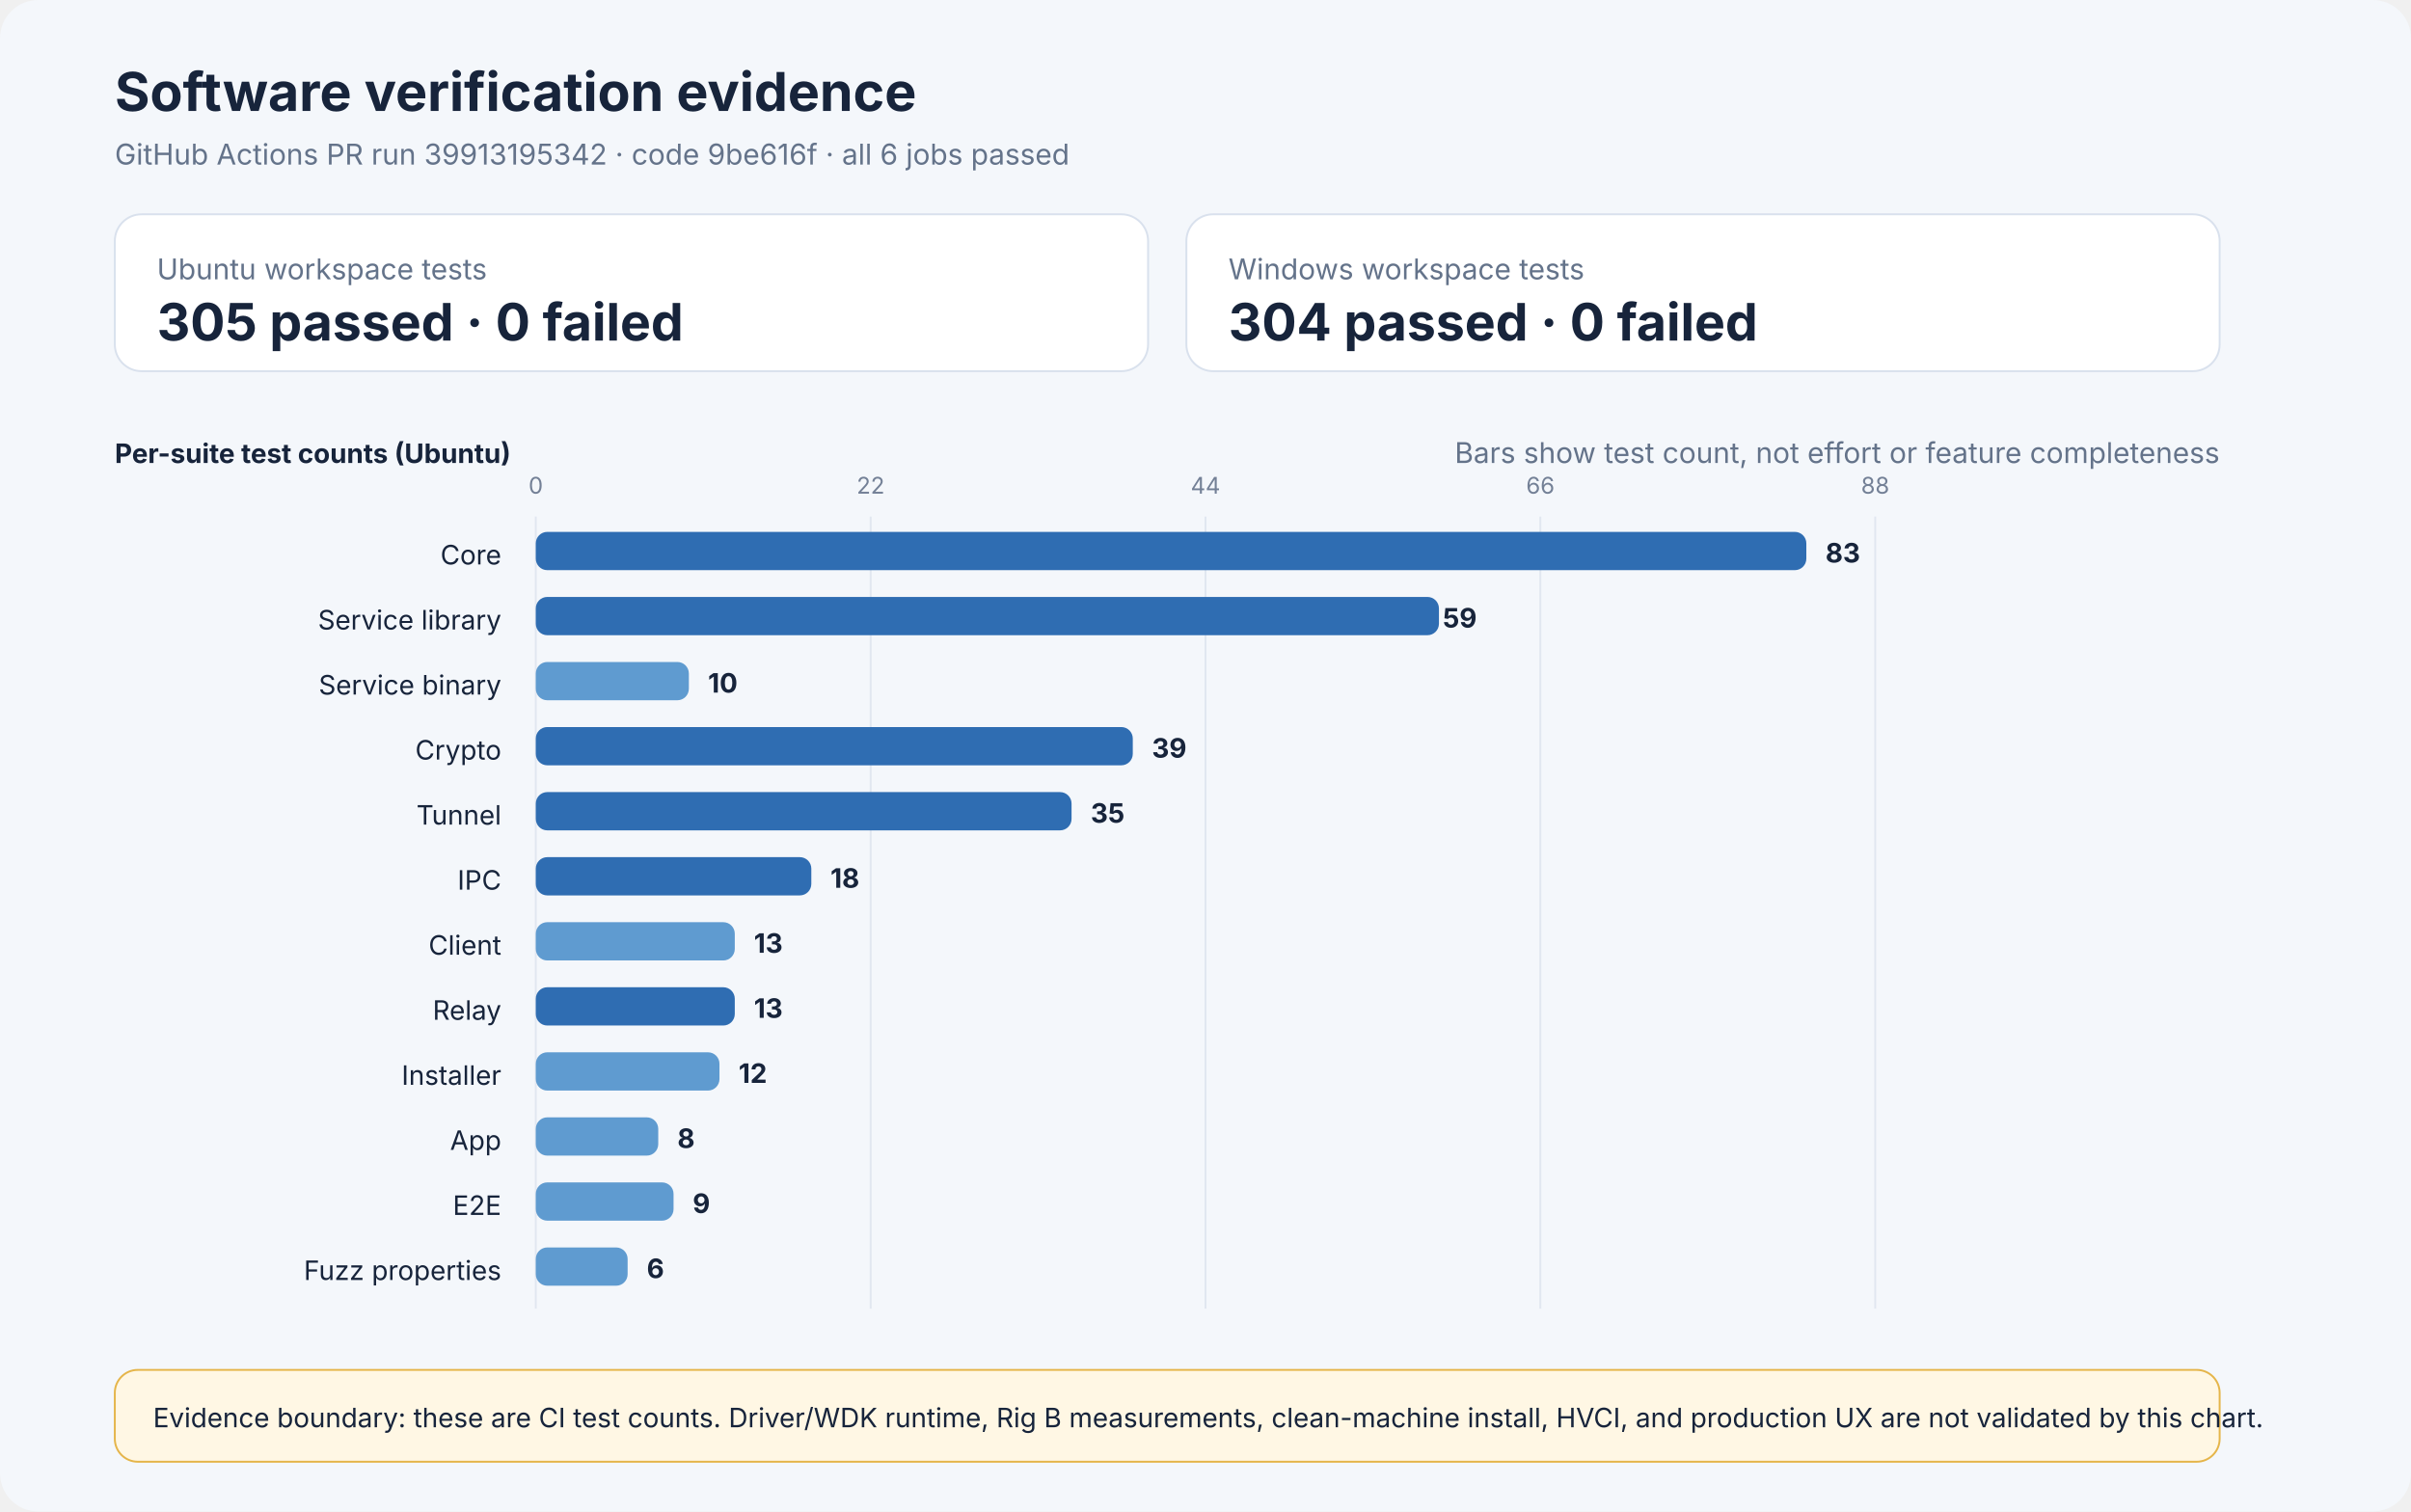
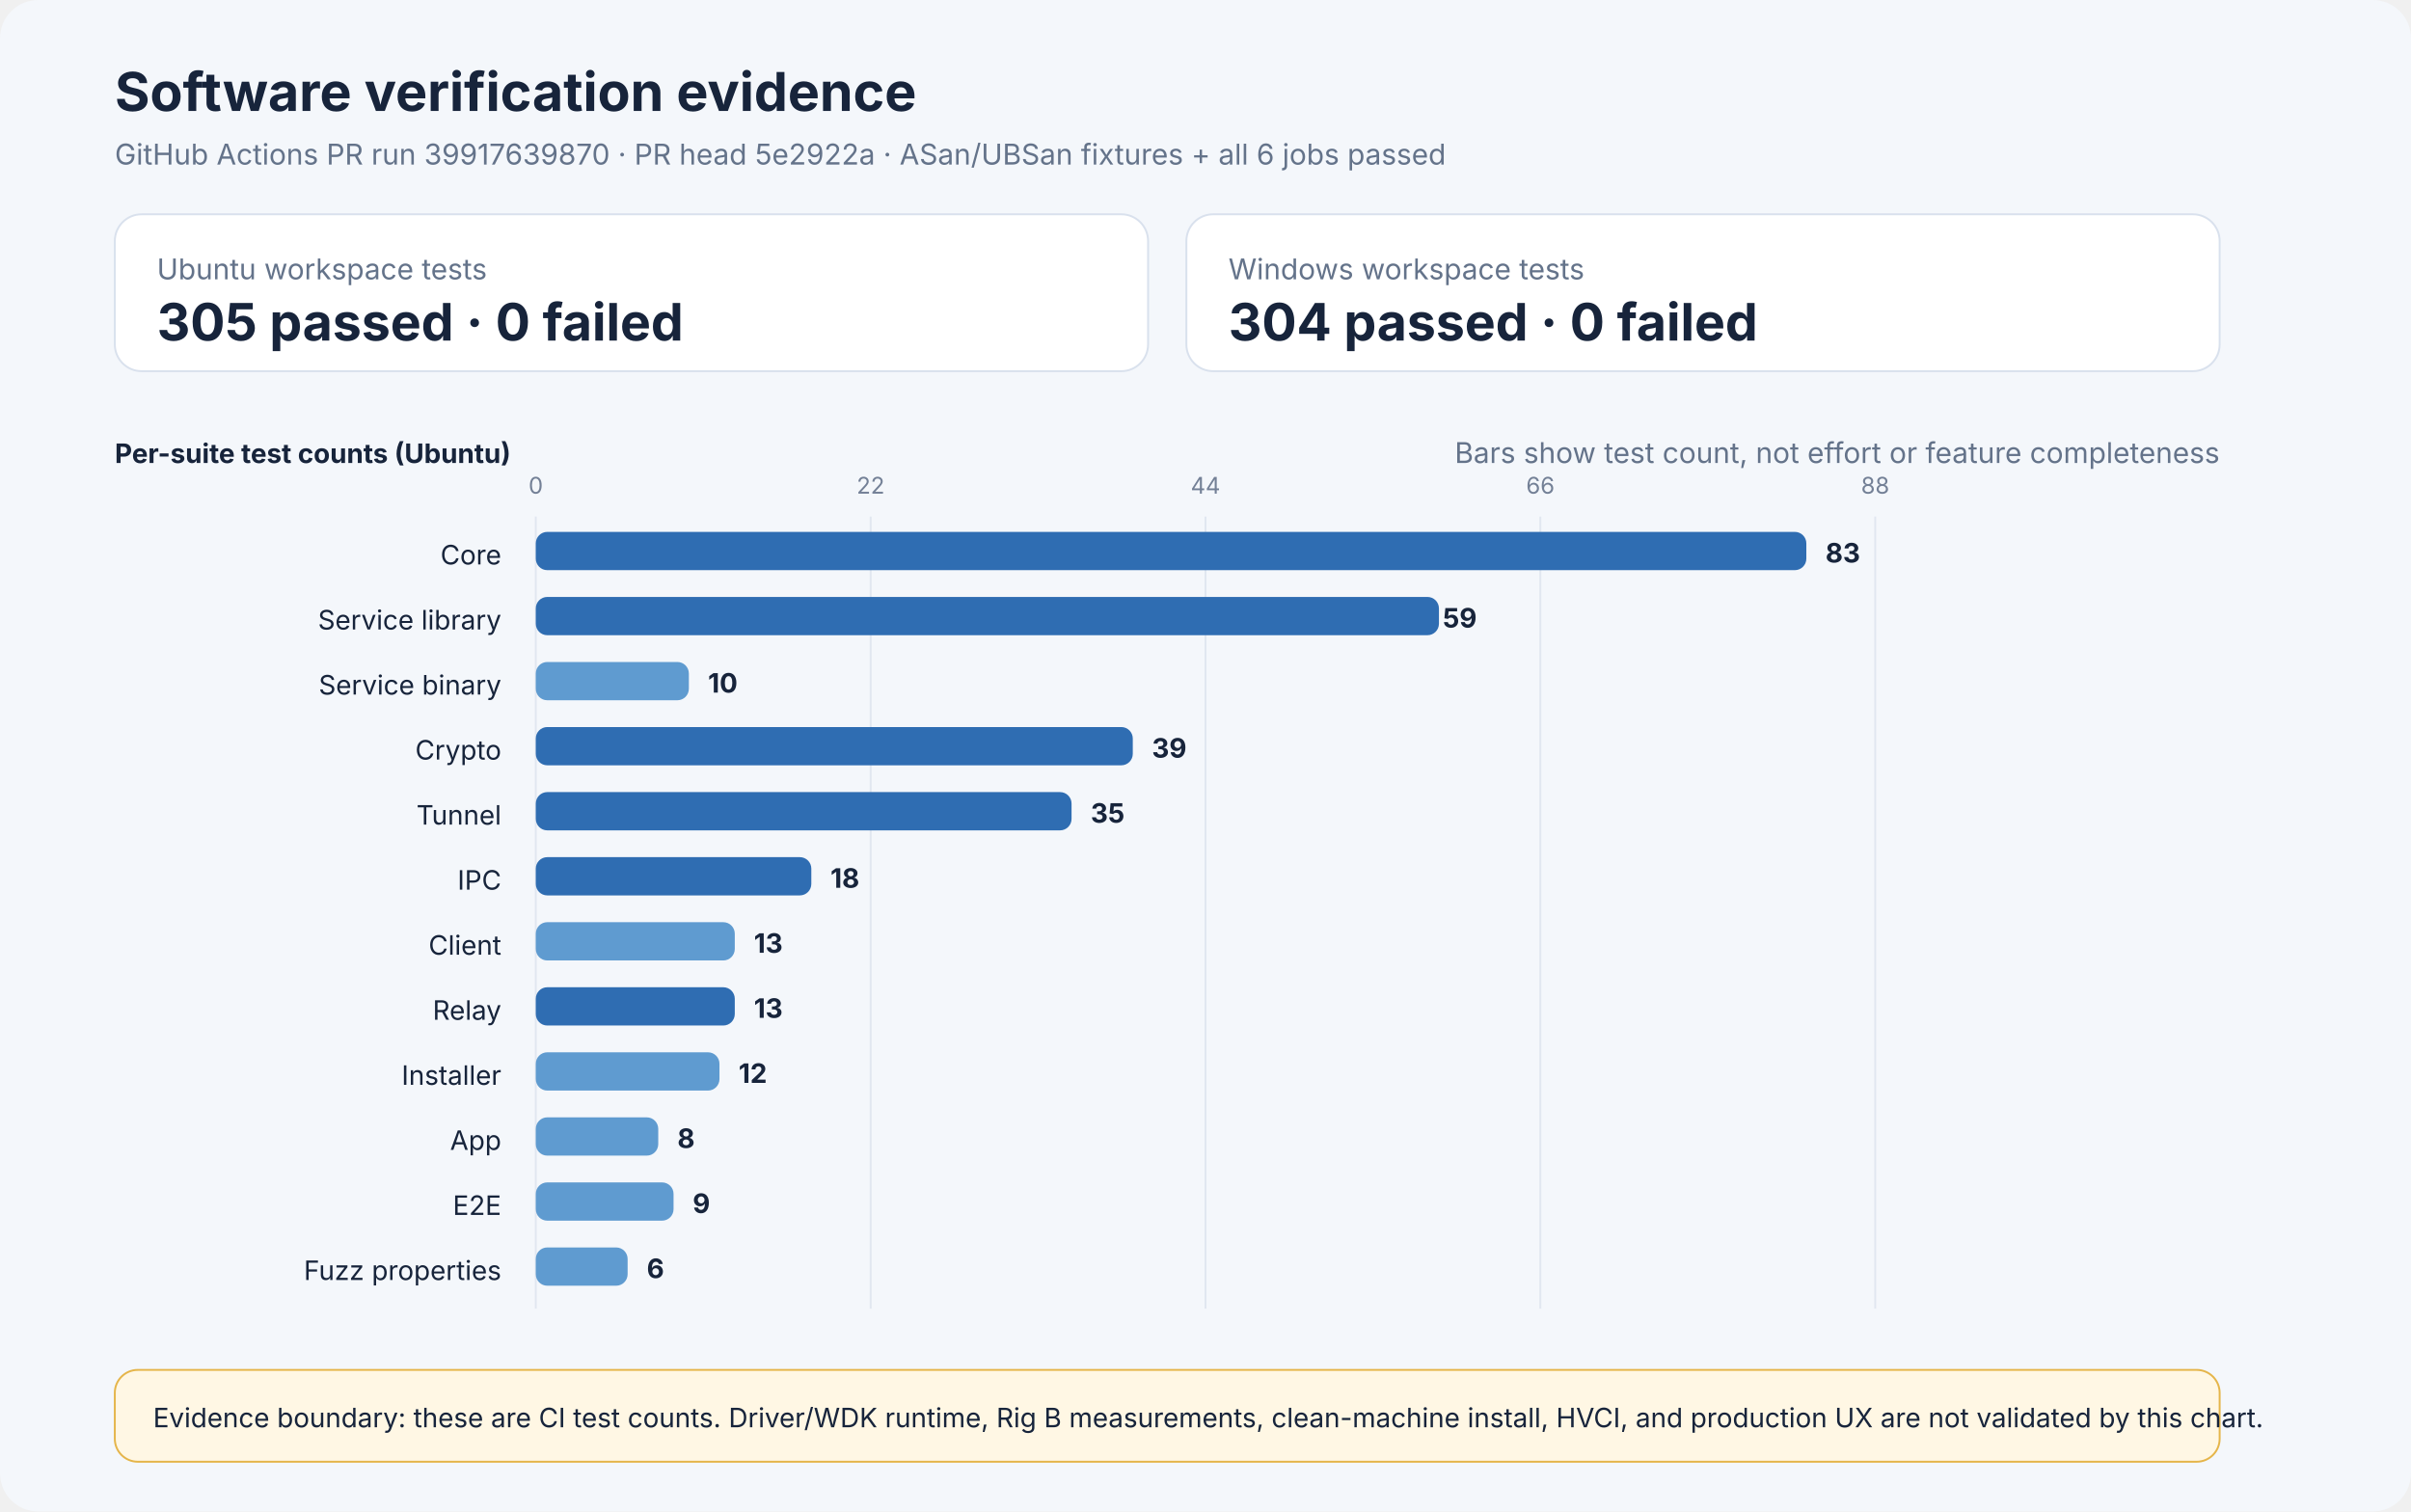
<svg xmlns="http://www.w3.org/2000/svg" viewBox="0 0 1260 790" role="img" aria-labelledby="title desc">
  <defs>
    <style>text{font-family:Inter,Segoe UI,Arial,sans-serif;fill:#17243b}.title{font-size:28px;font-weight:700}.subtitle{font-size:15px;fill:#64738a}.label{font-size:14px}.count{font-size:14px;font-weight:700}.axis{font-size:12px;fill:#738096}.bar{fill:#2f6db2}.bar2{fill:#5f9bd0}.grid{stroke:#e1e7f0;stroke-width:1}.card{fill:white;stroke:#d9e1ed}</style>
  </defs>
  <rect width="1260" height="790" rx="20" fill="#f4f7fb" />
  <text x="60" y="58" class="title">Software verification evidence</text>
-   <text x="60" y="86" class="subtitle">GitHub Actions PR run 39913195342 · code 9be616f · all 6 jobs passed</text>
+   <text x="60" y="86" class="subtitle">GitHub Actions PR run 39917639870 · PR head 5e2922a · ASan/UBSan fixtures + all 6 jobs passed</text>
  <g transform="translate(60,112)">
    <rect width="540" height="82" rx="14" class="card" />
    <text x="22" y="34" class="subtitle">Ubuntu workspace tests</text>
    <text x="22" y="66" font-size="27" font-weight="700" fill="#16734f">305 passed · 0 failed</text>
  </g>
  <g transform="translate(620,112)">
    <rect width="540" height="82" rx="14" class="card" />
    <text x="22" y="34" class="subtitle">Windows workspace tests</text>
    <text x="22" y="66" font-size="27" font-weight="700" fill="#16734f">304 passed · 0 failed</text>
  </g>
  <text x="60" y="242" class="label" font-weight="700">Per-suite test counts (Ubuntu)</text>
  <text x="1160" y="242" text-anchor="end" class="subtitle">Bars show test count, not effort or feature completeness</text>
  <g transform="translate(280,270)">
    <line x1="0" y1="0" x2="0" y2="414" class="grid" />
    <line x1="175" y1="0" x2="175" y2="414" class="grid" />
    <line x1="350" y1="0" x2="350" y2="414" class="grid" />
    <line x1="525" y1="0" x2="525" y2="414" class="grid" />
    <line x1="700" y1="0" x2="700" y2="414" class="grid" />
    <text x="0" y="-12" text-anchor="middle" class="axis">0</text>
    <text x="175" y="-12" text-anchor="middle" class="axis">22</text>
    <text x="350" y="-12" text-anchor="middle" class="axis">44</text>
    <text x="525" y="-12" text-anchor="middle" class="axis">66</text>
    <text x="700" y="-12" text-anchor="middle" class="axis">88</text>
    <text x="-18" y="25" text-anchor="end" class="label">Core</text>
    <rect x="0" y="8" width="664" height="20" rx="6" class="bar" />
    <text x="674" y="24" class="count">83</text>
    <text x="-18" y="59" text-anchor="end" class="label">Service library</text>
    <rect x="0" y="42" width="472" height="20" rx="6" class="bar" />
    <text x="474" y="58" class="count">59</text>
    <text x="-18" y="93" text-anchor="end" class="label">Service binary</text>
    <rect x="0" y="76" width="80" height="20" rx="6" class="bar2" />
    <text x="90" y="92" class="count">10</text>
    <text x="-18" y="127" text-anchor="end" class="label">Crypto</text>
    <rect x="0" y="110" width="312" height="20" rx="6" class="bar" />
    <text x="322" y="126" class="count">39</text>
    <text x="-18" y="161" text-anchor="end" class="label">Tunnel</text>
    <rect x="0" y="144" width="280" height="20" rx="6" class="bar" />
    <text x="290" y="160" class="count">35</text>
    <text x="-18" y="195" text-anchor="end" class="label">IPC</text>
    <rect x="0" y="178" width="144" height="20" rx="6" class="bar" />
    <text x="154" y="194" class="count">18</text>
    <text x="-18" y="229" text-anchor="end" class="label">Client</text>
    <rect x="0" y="212" width="104" height="20" rx="6" class="bar2" />
    <text x="114" y="228" class="count">13</text>
    <text x="-18" y="263" text-anchor="end" class="label">Relay</text>
    <rect x="0" y="246" width="104" height="20" rx="6" class="bar" />
    <text x="114" y="262" class="count">13</text>
    <text x="-18" y="297" text-anchor="end" class="label">Installer</text>
    <rect x="0" y="280" width="96" height="20" rx="6" class="bar2" />
    <text x="106" y="296" class="count">12</text>
    <text x="-18" y="331" text-anchor="end" class="label">App</text>
    <rect x="0" y="314" width="64" height="20" rx="6" class="bar2" />
    <text x="74" y="330" class="count">8</text>
    <text x="-18" y="365" text-anchor="end" class="label">E2E</text>
    <rect x="0" y="348" width="72" height="20" rx="6" class="bar2" />
    <text x="82" y="364" class="count">9</text>
    <text x="-18" y="399" text-anchor="end" class="label">Fuzz properties</text>
    <rect x="0" y="382" width="48" height="20" rx="6" class="bar2" />
    <text x="58" y="398" class="count">6</text>
  </g>
  <g transform="translate(60,716)">
    <rect width="1100" height="48" rx="12" fill="#fff7e4" stroke="#e5b54a" />
    <text x="20" y="30" class="label" fill="#7a5700">Evidence boundary: these are CI test counts. Driver/WDK runtime, Rig B measurements, clean-machine install, HVCI, and production UX are not validated by this chart.</text>
  </g>
</svg>
